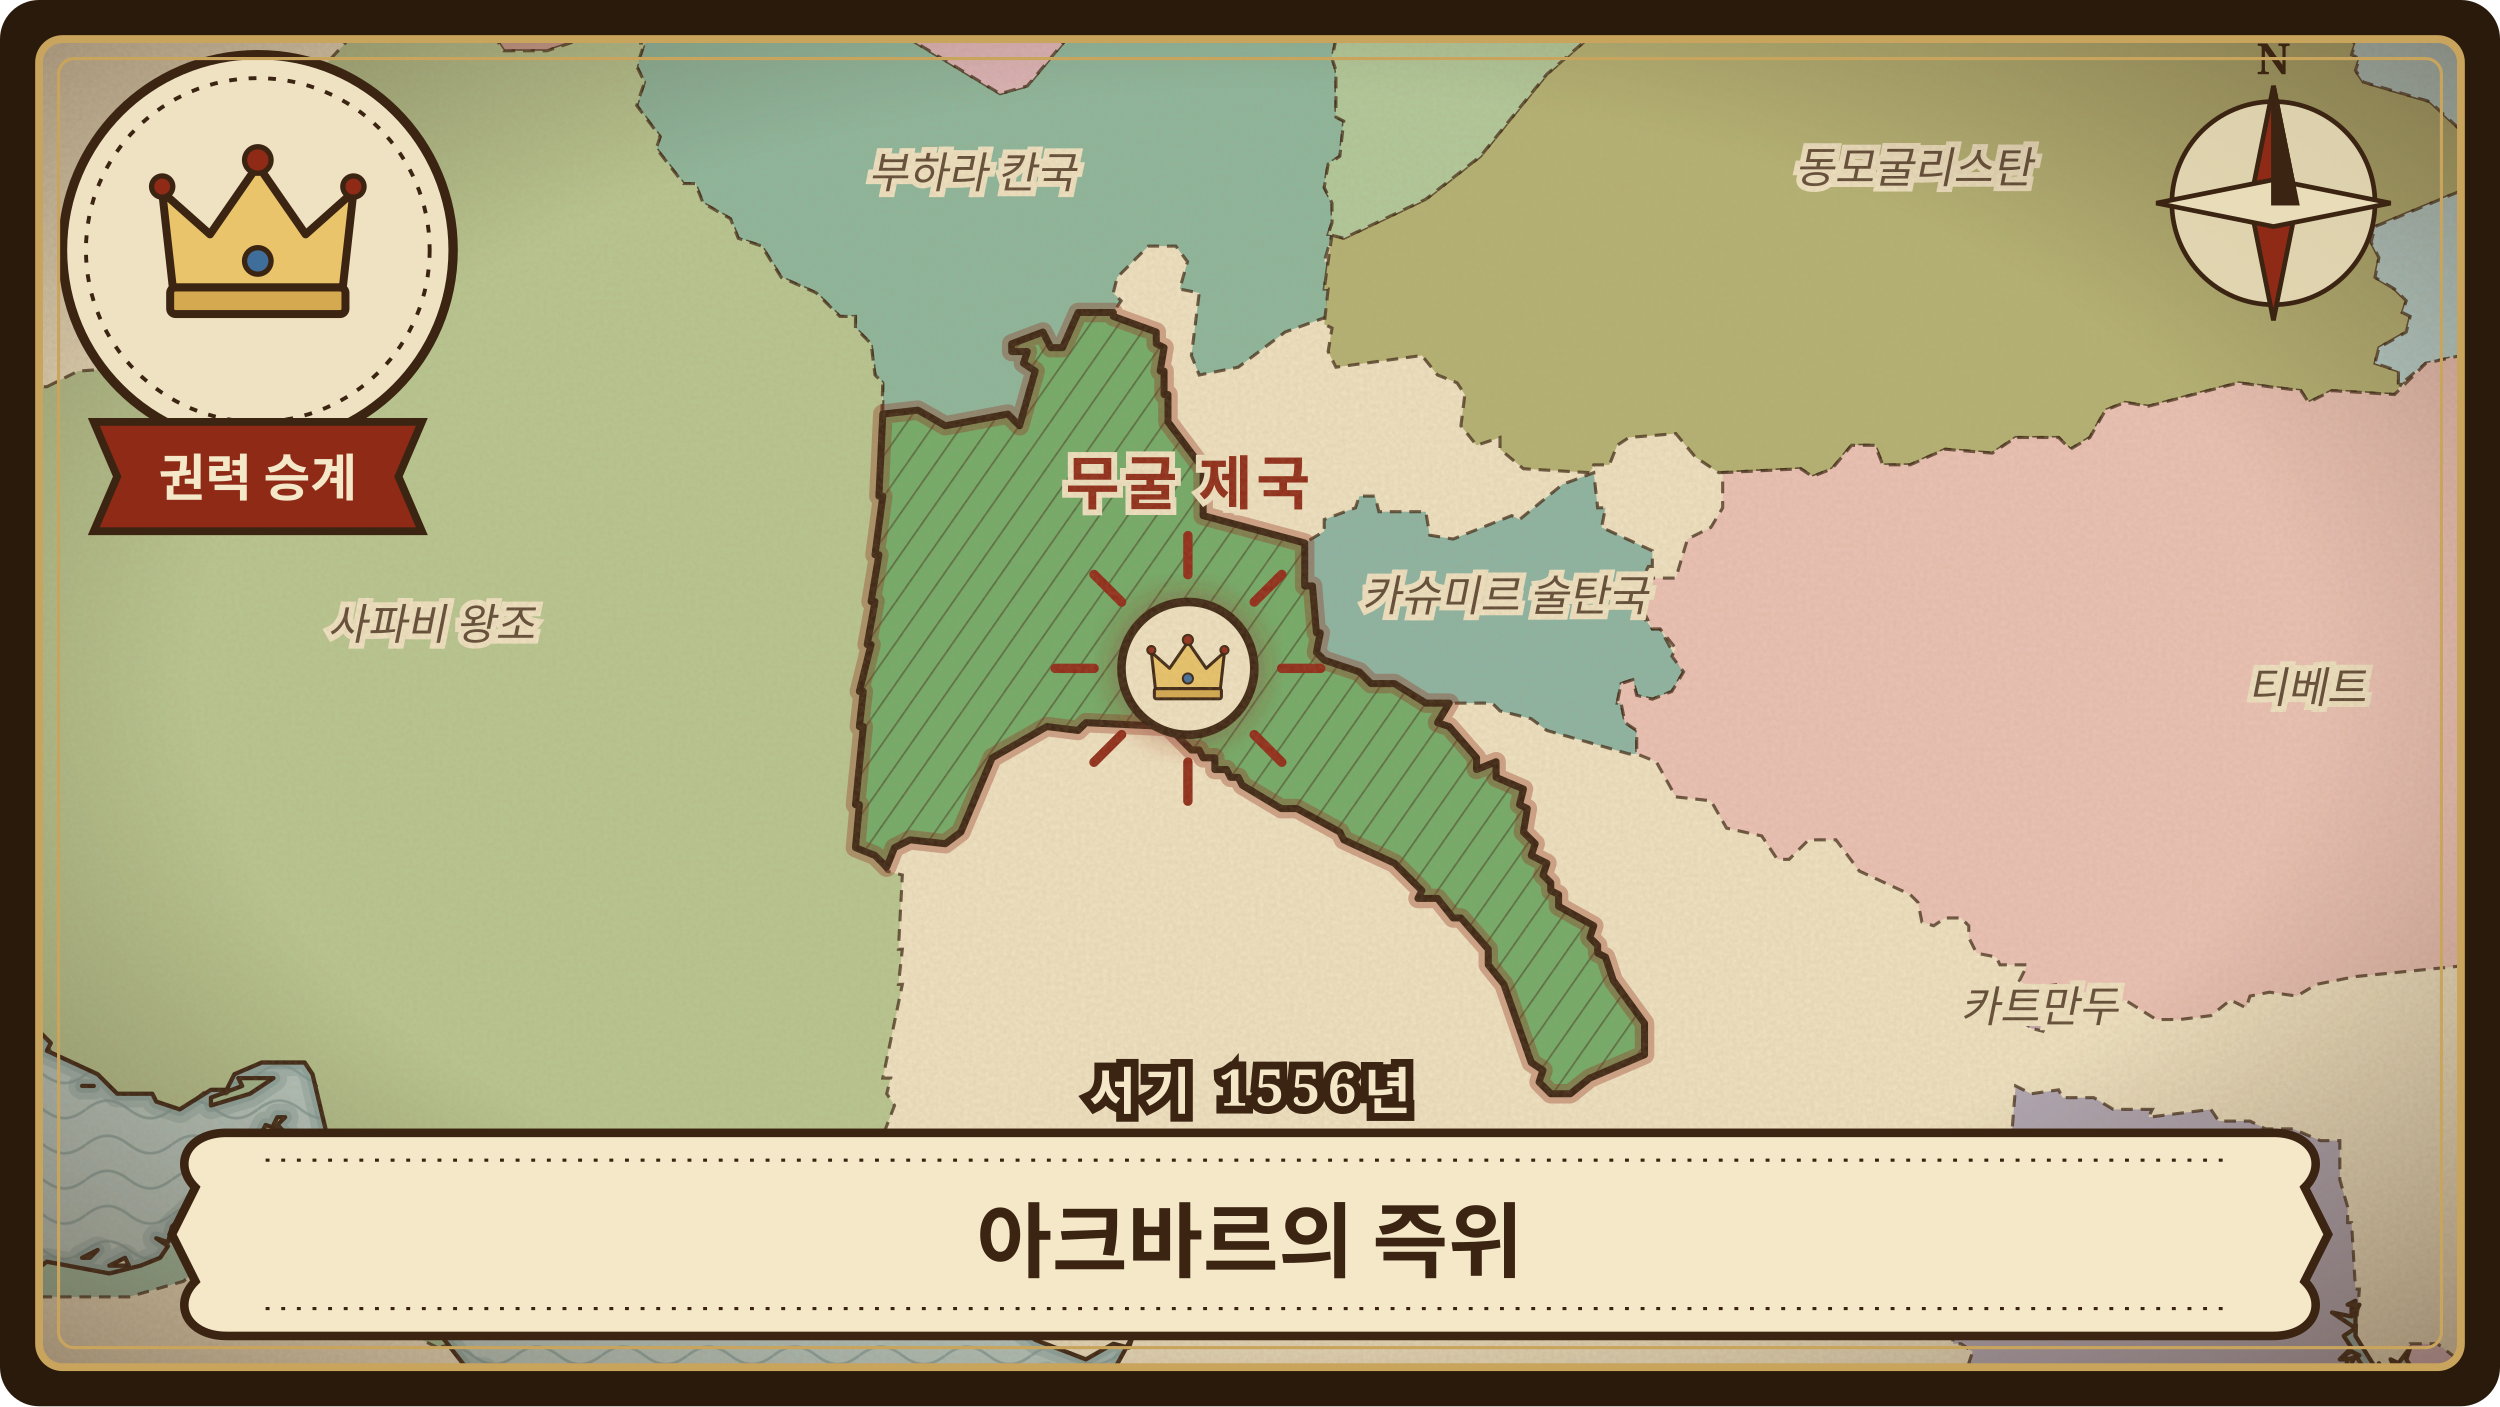
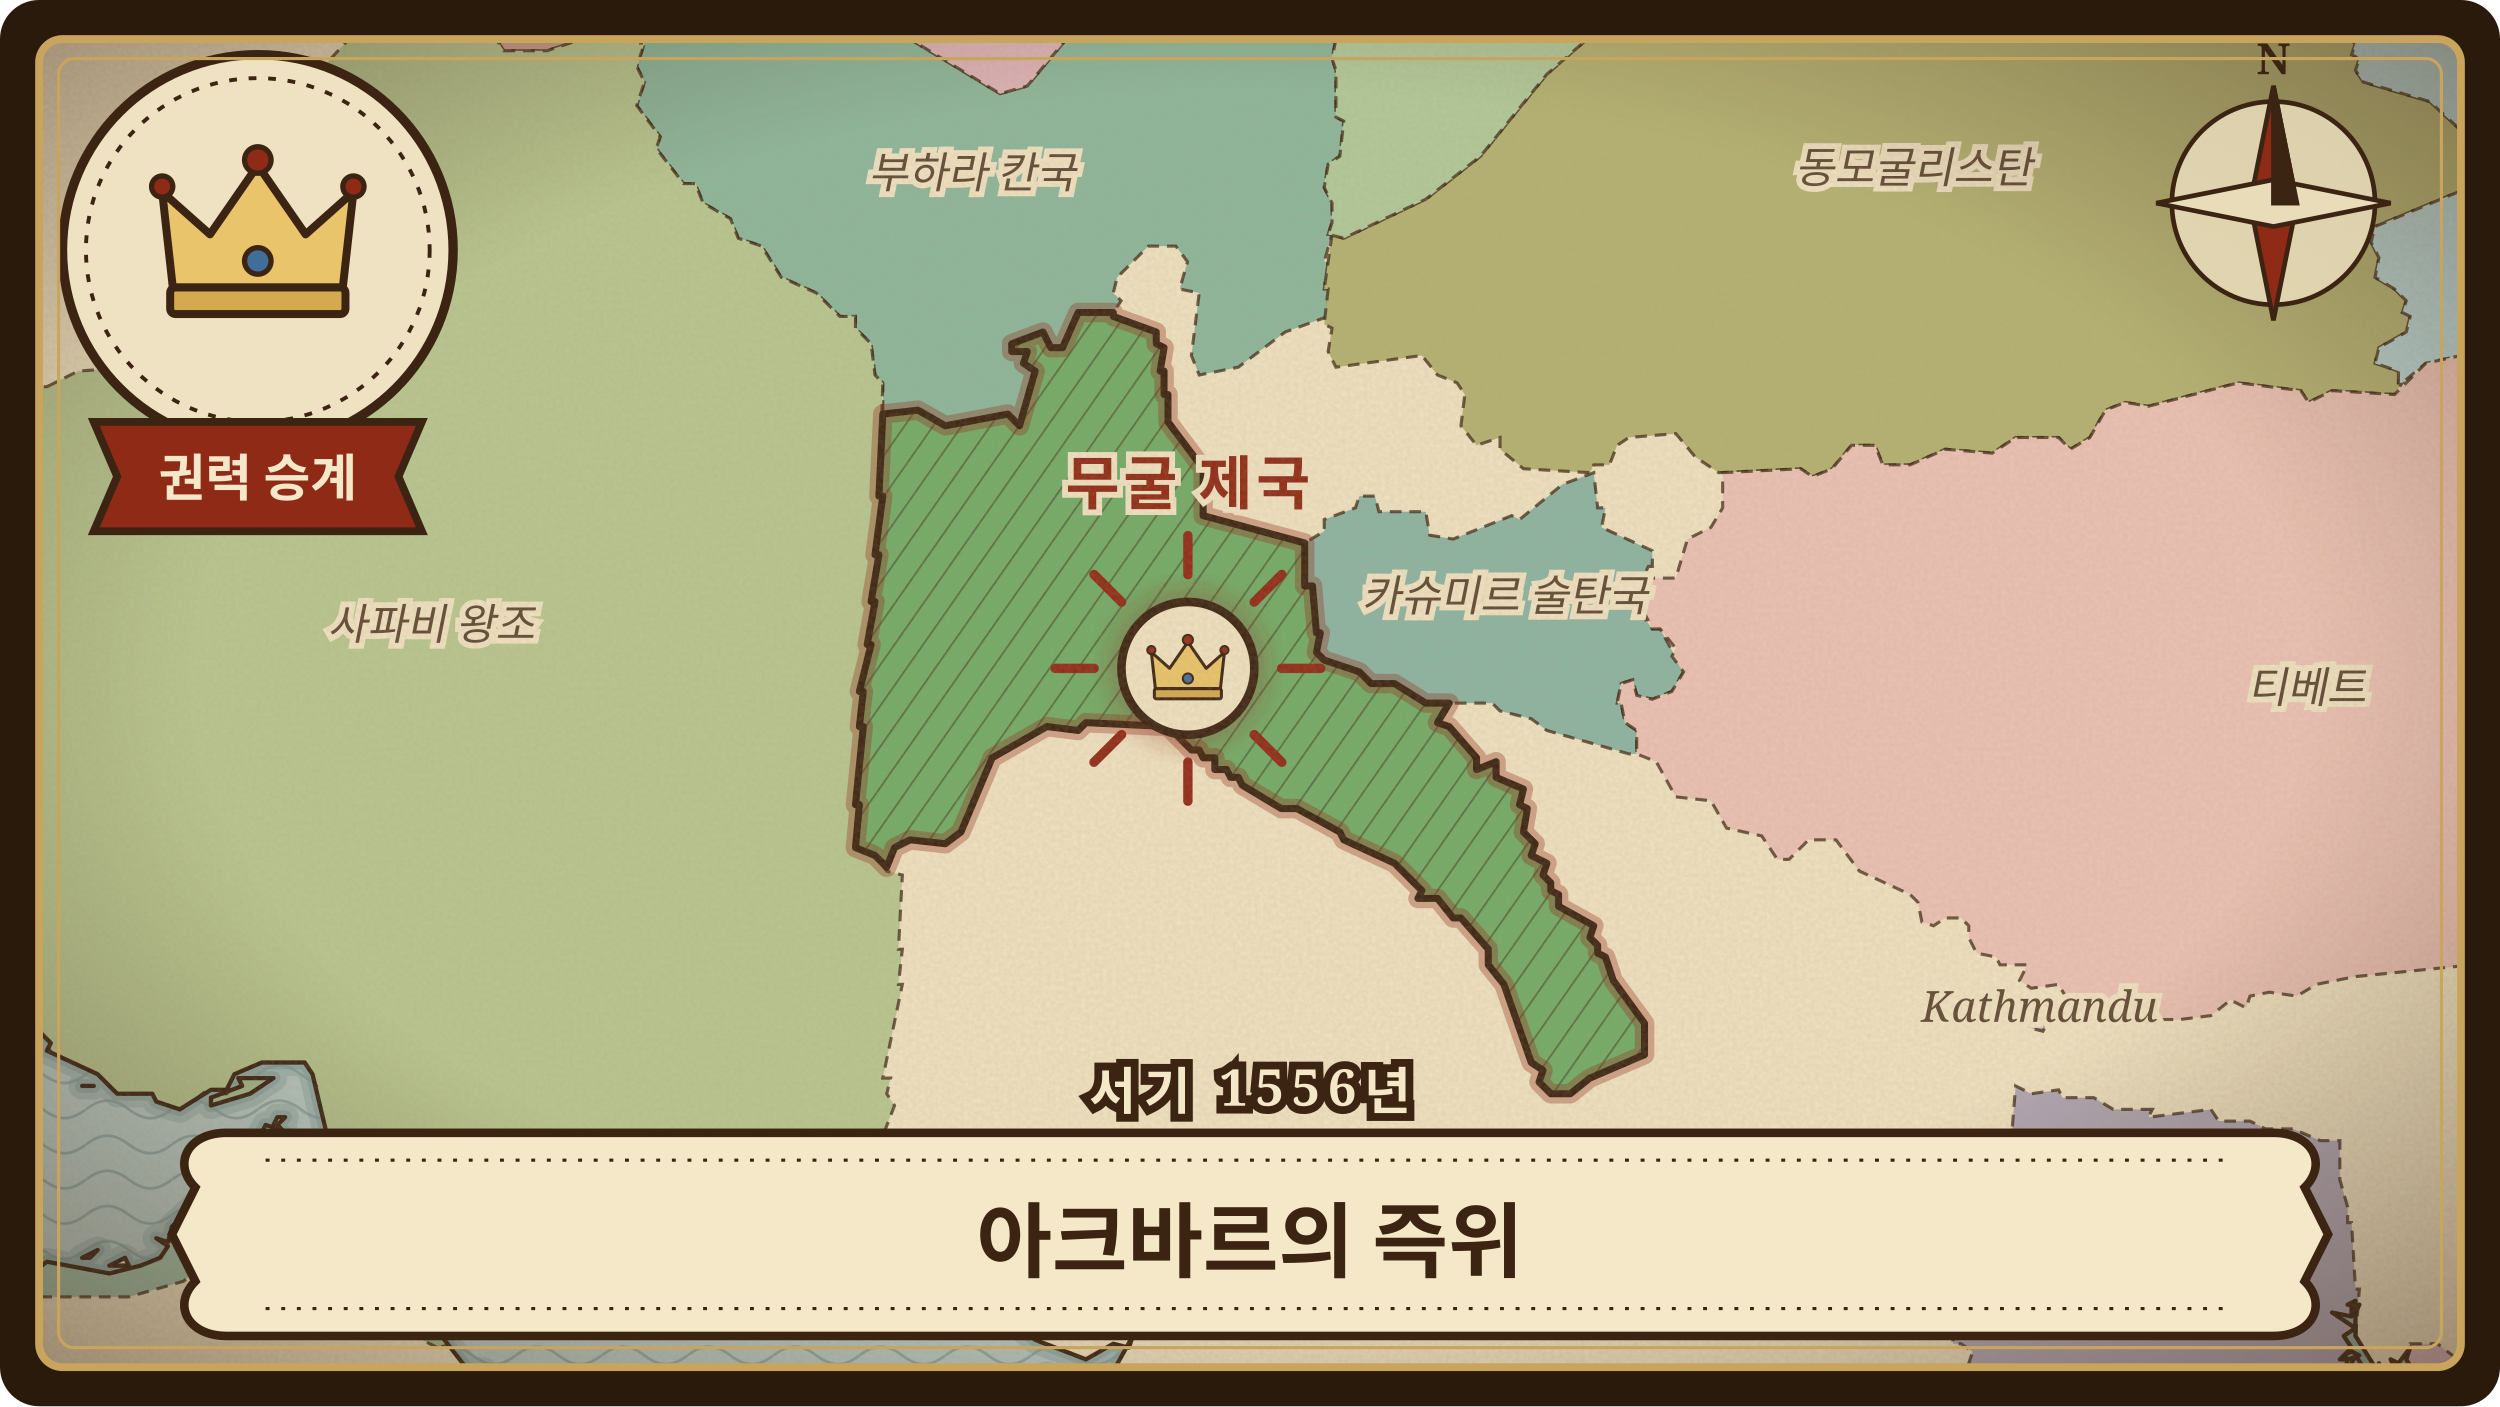
<svg xmlns="http://www.w3.org/2000/svg" viewBox="0 0 640 360" width="640" height="360" role="img" aria-label="아크바르의 즉위">
  <defs>
    <clipPath id="frame-mughal-akbar">
      <rect x="10" y="10" width="620" height="340" rx="6" />
    </clipPath>
    <pattern id="waves-mughal-akbar" width="22" height="9" patternUnits="userSpaceOnUse">
      <path d="M0 5 C4 2 7 2 11 5 C15 8 18 8 22 5" fill="none" stroke="#6f8f8f" stroke-width="0.7" stroke-opacity="0.55" />
    </pattern>
    <pattern id="hatch-mughal-akbar" width="6" height="6" patternUnits="userSpaceOnUse" patternTransform="rotate(35)">
      <path d="M0 0 L0 6" stroke="#3b2412" stroke-width="0.9" stroke-opacity="0.45" />
    </pattern>
    <filter id="paper-mughal-akbar" x="0" y="0" width="100%" height="100%">
      <feTurbulence type="fractalNoise" baseFrequency="0.9" numOctaves="3" seed="20" result="noise" />
      <feColorMatrix in="noise" type="matrix" values="0 0 0 0 0.45  0 0 0 0 0.33  0 0 0 0 0.18  0 0 0 0.22 0" />
    </filter>
    <radialGradient id="vignette-mughal-akbar" cx="50%" cy="48%" r="70%">
      <stop offset="60%" stop-color="#3b2412" stop-opacity="0" />
      <stop offset="100%" stop-color="#3b2412" stop-opacity="0.45" />
    </radialGradient>
    <filter id="glow-mughal-akbar">
      <feGaussianBlur stdDeviation="3" />
    </filter>
    <path id="land-mughal-akbar" d="M-24 -24L-24 384L105 384L110 375L117 370L125 353L124 351L120 351L106 333L101 333L86 329L78 323L71 309L71 300L69 298L72 291L70 289L73 290L71 288L73 286L71 286L70 288L71 289L68 288L64 296L59 300L58 300L55 306L54 305L44 314L43 318L40 317L43 319L41 322L36 324L28 326L12 323L8 326L2 327L0 327L-1 322L-3 323L-3 320L-4 322L-8 321L-5 317L-7 316L-8 318L-9 316L-7 317L-3 309L-5 301L-3 297L-4 294L-9 290L-13 293L-14 298L-13 298L-14 300L-16 299L-15 301L-17 301L-15 313L-16 314L-19 309L-21 302L-24 300L-24 225L-18 232L-18 237L-14 239L-16 241L-12 244L-6 259L3 260L10 264L13 267L12 269L25 275L30 280L39 280L40 282L46 284L54 279L58 279L60 275L67 272L78 272L80 275L85 296L92 297L93 299L96 298L99 300L109 300L112 303L119 302L134 305L133 303L136 302L137 305L149 308L151 305L155 306L154 309L160 308L161 306L164 308L166 305L182 306L183 303L190 304L189 302L190 302L192 302L191 304L198 305L200 307L201 304L215 304L224 301L228 303L226 300L222 301L226 299L232 306L231 312L240 314L238 316L242 321L240 322L241 325L244 325L243 328L246 329L246 328L246 330L247 330L249 328L252 331L252 328L254 332L254 328L256 332L254 333L257 334L264 329L258 333L258 335L259 335L258 336L261 338L260 339L265 343L278 348L285 344L289 345L290 342L285 351L279 353L278 352L277 354L275 353L274 355L270 356L270 353L268 354L268 352L266 355L283 374L294 382L300 381L315 374L318 366L314 363L316 363L314 361L318 359L318 356L316 356L319 356L320 354L321 356L328 356L322 358L322 362L325 361L322 366L331 364L326 366L323 370L325 369L322 371L325 374L323 375L326 375L326 377L327 377L327 384L545 384L547 382L545 381L546 380L544 376L545 372L550 368L560 365L565 359L561 353L562 356L565 358L566 368L566 364L567 367L567 365L569 367L570 361L570 368L571 368L573 357L572 361L574 358L574 368L575 365L576 366L576 364L576 366L579 367L576 361L579 361L578 358L581 366L583 361L584 365L586 361L585 355L586 361L588 355L587 365L589 364L588 362L589 363L591 362L590 359L591 353L594 352L591 356L592 360L595 358L594 360L597 357L594 363L595 361L595 363L598 363L599 355L600 359L603 355L602 351L600 352L601 348L599 348L602 345L600 342L603 340L597 336L602 337L602 334L601 334L603 333L603 335L604 334L603 336L603 342L608 350L609 350L609 349L610 351L612 351L613 350L612 348L614 349L617 345L616 348L621 356L623 353L622 357L623 364L624 364L624 366L625 365L624 370L629 381L629 376L632 384L635 384L634 382L636 384L664 384L664 -24ZM19 51L20 57L19 51ZM21 278L24 278L21 278ZM21 322L23 322L25 320L21 322ZM28 324L33 324L32 322L28 324ZM54 281L54 283L64 280L70 276L61 276L62 278L54 281ZM600 347L601 348L604 347L602 346L600 347ZM601 360L603 358L601 360ZM602 349L604 353L603 360L606 358L607 353L603 347L602 349ZM609 358L612 357L610 354L609 358ZM615 352L618 354L616 350L615 352Z" />
    <clipPath id="landclip-mughal-akbar">
      <use href="#land-mughal-akbar" />
    </clipPath>
    <path id="hl-mughal-akbar-15" d="M299 101L299 108L308 120L308 132L334 139L334 150L336 150L337 162L338 162L337 167L339 169L348 172L351 175L357 175L365 180L371 180L368 185L371 186L378 194L378 197L383 195L383 199L390 202L389 206L391 207L390 213L393 216L392 219L396 221L395 224L397 226L397 228L399 229L399 232L408 237L407 240L409 242L409 244L411 245L413 251L421 262L421 270L407 276L402 280L397 280L394 277L395 274L392 272L385 252L381 247L381 243L374 235L372 235L368 230L363 230L364 228L357 221L344 215L343 213L332 207L328 207L318 201L317 199L315 199L314 197L311 197L311 194L308 194L307 192L305 192L299 186L278 185L276 187L268 186L254 194L246 213L242 216L233 215L229 217L227 222L224 219L219 217L220 206L219 206L221 186L220 186L221 177L220 177L223 165L222 165L224 154L223 154L225 142L224 142L226 127L225 127L226 106L235 105L242 109L258 106L261 109L265 95L262 93L263 90L259 90L259 88L267 85L269 89L272 89L276 80L285 80L285 81L296 85L296 88L298 89L297 95L298 95L298 101Z" />
  </defs>
  <rect width="640" height="360" rx="10" fill="#2a1a0c" />
  <g clip-path="url(#frame-mughal-akbar)">
    <rect width="640" height="360" fill="#b9ccc6" />
    <rect width="640" height="360" fill="url(#waves-mughal-akbar)" />
    <use href="#land-mughal-akbar" fill="none" stroke="#7e9c98" stroke-width="7" stroke-opacity="0.35" stroke-linejoin="round" />
    <use href="#land-mughal-akbar" fill="none" stroke="#7e9c98" stroke-width="3.5" stroke-opacity="0.5" stroke-linejoin="round" />
    <use href="#land-mughal-akbar" fill="#efe2c2" stroke="none" />
    <g clip-path="url(#landclip-mughal-akbar)">
      <path d="M640 328L659 328L664 318L663 299L649 297L640 313Z" fill="rgb(218,191,130)" stroke="#3b2412" stroke-width="0.8" stroke-opacity="0.75" stroke-dasharray="3 2" />
      <path d="M524 261L521 259L519 263L523 264L524 262Z" fill="rgb(194,161,172)" stroke="#3b2412" stroke-width="0.8" stroke-opacity="0.75" stroke-dasharray="3 2" />
      <path d="M84 -24L84 -10L85 -10L87 0L94 5L93 6L127 10L129 13L140 13L164 5L177 -5L185 -19L177 -24Z" fill="rgb(203,157,143)" stroke="#3b2412" stroke-width="0.8" stroke-opacity="0.75" stroke-dasharray="3 2" />
      <path d="M340 60L341 57L341 52L339 48L340 42L343 40L344 31L342 30L342 18L341 15L342 10L340 5L340 2L339 2L339 -6L335 -12L325 -12L318 -14L295 -1L294 3L291 6L273 10L263 22L256 24L185 -19L177 -5L164 5L164 11L165 11L163 17L165 21L163 27L169 35L168 38L175 47L178 47L180 52L187 56L189 61L195 63L200 71L209 75L215 81L219 81L219 84L223 88L224 96L226 98L226 106L235 105L242 109L258 106L261 109L265 95L262 93L263 90L259 90L259 88L267 85L269 89L272 89L276 80L285 80L287 77L285 75L286 71L294 63L301 63L304 67L302 74L307 75L305 91L307 96L317 94L329 85L340 81L340 74L339 74L340 67L339 67L341 60Z" fill="rgb(139,182,156)" stroke="#3b2412" stroke-width="0.8" stroke-opacity="0.75" stroke-dasharray="3 2" />
      <path d="M546 -20L528 -24L498 -24L470 -14L453 -16L446 -19L441 -17L440 -10L419 -1L396 19L379 40L365 51L344 61L341 60L339 74L340 74L339 83L341 84L340 90L342 94L364 91L368 96L373 98L375 101L374 109L378 114L384 112L384 115L390 120L407 121L408 119L412 119L414 114L417 112L429 111L434 117L440 121L461 120L464 122L469 120L474 114L480 114L482 119L489 119L498 115L510 116L516 112L527 112L530 115L535 112L539 105L544 103L550 104L573 98L589 100L591 103L597 100L613 101L615 98L614 98L614 95L608 93L609 89L616 85L617 81L615 80L616 77L613 74L608 71L609 66L607 62L608 58L632 48L634 47L635 38L622 26L605 21L603 18L604 15L602 14L603 11L601 10L600 -4L597 -8L587 -9L588 -10L575 -13L575 -14L547 -20Z" fill="rgb(179,177,114)" stroke="#3b2412" stroke-width="0.8" stroke-opacity="0.75" stroke-dasharray="3 2" />
      <path d="M438 -10L440 -10L440 -16L438 -16L438 -19L429 -20L429 -23L425 -24L378 -24L367 -19L359 -19L352 -14L349 -17L344 -17L343 -14L335 -12L339 -6L339 2L340 2L340 5L342 10L341 15L342 18L342 30L344 31L343 40L340 42L339 48L341 52L341 57L340 60L344 61L365 51L379 40L396 19L419 -1L437 -9Z" fill="rgb(176,201,154)" stroke="#3b2412" stroke-width="0.8" stroke-opacity="0.75" stroke-dasharray="3 2" />
      <path d="M664 -24L664 109L648 99L634 95L630 91L621 93L615 98L614 98L614 95L608 93L609 89L616 85L617 81L615 80L616 77L613 74L608 71L609 66L607 62L608 58L632 48L634 47L635 38L622 26L605 21L603 18L604 15L602 14L603 11L601 10L600 -4L597 -8L587 -9L588 -10L575 -13L575 -14L528 -24L498 -24L470 -14L453 -16L446 -19L441 -17L442 -24Z" fill="rgb(181,209,207)" stroke="#3b2412" stroke-width="0.8" stroke-opacity="0.75" stroke-dasharray="3 2" />
      <path d="M-24 296L-23 299L-19 302L-17 308L-16 300L-14 299L-13 293L-11 290L-6 290L-2 294L-4 303L-1 304L-2 310L-5 313L-6 321L1 322L1 326L7 326L12 322L20 324L35 324L36 321L39 322L43 319L46 312L52 308L56 300L61 297L63 298L64 303L66 306L65 312L58 315L57 319L47 328L33 332L1 332L0 329L-10 325L-10 323L-21 313L-24 306Z" fill="rgb(158,190,164)" stroke="#3b2412" stroke-width="0.8" stroke-opacity="0.75" stroke-dasharray="3 2" />
      <path d="M422 145L423 145L423 141L410 135L411 130L409 130L408 121L400 124L389 133L387 132L372 138L366 137L365 131L353 131L352 127L348 127L347 130L339 133L339 136L334 139L334 150L336 150L337 162L338 162L337 167L339 169L348 172L351 175L357 175L365 180L382 180L384 182L392 184L396 187L417 193L419 193L419 187L416 185L415 180L414 180L415 175L418 174L419 178L423 179L428 177L431 172L425 161L423 161L420 157L420 150L419 150L421 147Z" fill="rgb(139,180,163)" stroke="#3b2412" stroke-width="0.8" stroke-opacity="0.75" stroke-dasharray="3 2" />
      <path d="M657 105L648 99L634 95L630 91L621 93L613 101L597 100L591 103L589 100L573 98L550 104L544 103L539 105L535 112L530 115L527 112L516 112L510 116L498 115L489 119L482 119L480 114L474 114L469 120L464 122L461 120L441 121L441 130L438 135L432 138L429 148L422 148L421 157L423 161L425 161L429 166L428 168L431 172L428 177L423 179L419 178L418 174L415 175L414 180L415 180L416 185L419 187L419 193L424 195L429 204L438 205L442 212L451 214L455 220L458 220L463 215L470 215L476 223L489 229L491 231L492 236L495 237L498 235L502 235L504 237L504 240L506 244L511 245L512 247L519 247L517 251L520 253L527 252L531 259L535 255L537 259L544 256L552 261L558 261L566 260L571 256L575 258L576 255L581 254L588 255L593 252L603 250L653 245L664 236L664 109L659 105Z" fill="rgb(235,193,181)" stroke="#3b2412" stroke-width="0.8" stroke-opacity="0.75" stroke-dasharray="3 2" />
      <path d="M660 368L661 350L660 350L661 347L657 343L646 341L643 343L643 358L640 360L635 359L633 351L624 344L617 344L615 353L620 354L621 359L623 361L622 369L625 369L625 374L626 378L630 382L630 384L663 384L657 380L657 371L660 369Z" fill="rgb(215,179,189)" stroke="#3b2412" stroke-width="0.8" stroke-opacity="0.75" stroke-dasharray="3 2" />
      <path d="M442 -24L440 -16L438 -16L438 -19L429 -20L429 -23L425 -24L378 -24L367 -19L359 -19L352 -14L349 -17L344 -17L343 -14L335 -12L325 -12L318 -14L295 -1L294 3L291 6L273 10L263 22L256 24L177 -24L25 -24L14 -23L15 -24Z" fill="rgb(221,179,184)" stroke="#3b2412" stroke-width="0.8" stroke-opacity="0.75" stroke-dasharray="3 2" />
      <path d="M112 345L102 340L100 336L101 333L109 333L116 344ZM54 283L54 280L58 280L62 276L70 274L70 277L66 280Z" fill="rgb(165,190,146)" stroke="#3b2412" stroke-width="0.8" stroke-opacity="0.75" stroke-dasharray="3 2" />
      <path d="M12 99L20 95L34 94L35 88L33 83L32 77L58 69L65 69L71 63L72 57L66 54L70 43L72 40L73 36L71 36L71 34L79 18L81 19L93 6L127 10L129 13L140 13L164 5L164 11L165 11L163 17L165 21L163 27L169 35L168 38L175 47L178 47L180 52L187 56L189 61L195 63L200 71L209 75L215 81L219 81L219 84L223 88L224 96L226 98L225 127L226 127L224 142L225 142L223 154L224 154L222 165L223 165L220 177L221 177L220 186L221 186L219 206L220 206L219 217L224 219L227 223L231 224L230 243L231 243L230 252L231 252L226 276L228 276L227 280L229 283L224 296L225 301L221 303L202 304L202 307L194 306L193 303L184 303L182 306L167 306L166 308L161 307L159 309L154 309L153 307L145 308L141 306L137 306L137 303L113 303L108 300L95 300L92 299L91 297L86 297L82 291L81 278L76 272L68 272L67 274L61 276L59 279L53 279L47 284L41 283L38 280L29 280L26 276L14 271L10 264L4 261L-3 261L-8 258L-7 255L-12 250L-12 244L-16 243L-14 238L-19 237L-18 232L-24 227L-24 90L-19 90L-18 91L-20 94L-9 99L11 99Z" fill="rgb(183,198,144)" stroke="#3b2412" stroke-width="0.8" stroke-opacity="0.75" stroke-dasharray="3 2" />
      <path d="M551 284L541 284L536 281L528 281L527 279L520 280L516 278L514 303L506 320L503 321L499 329L500 344L502 344L505 346L504 349L513 358L516 358L515 360L521 364L522 375L524 377L531 377L543 372L546 373L548 370L559 367L564 361L565 361L564 367L568 368L568 365L570 365L572 359L573 359L574 367L579 367L580 364L589 364L591 363L592 360L596 364L598 363L600 359L603 359L603 361L607 360L608 351L606 350L604 346L602 346L603 343L604 330L603 330L602 313L601 313L601 309L599 302L599 292L594 292L587 289L580 289L576 287L568 287L566 284L550 286Z" fill="rgb(175,166,181)" stroke="#3b2412" stroke-width="0.8" stroke-opacity="0.75" stroke-dasharray="3 2" />
      <use href="#hl-mughal-akbar-15" fill="rgb(113,171,104)" stroke="none" />
      <use href="#hl-mughal-akbar-15" fill="url(#hatch-mughal-akbar)" stroke="none" />
      <use href="#hl-mughal-akbar-15" fill="none" stroke="#8f2a17" stroke-width="5" stroke-opacity="0.35" stroke-linejoin="round" />
      <use href="#hl-mughal-akbar-15" fill="none" stroke="#3b2412" stroke-width="1.8" stroke-linejoin="round" />
    </g>
    <use href="#land-mughal-akbar" fill="none" stroke="#3b2412" stroke-width="1.1" stroke-linejoin="round" />
    <text x="304.1" y="129.1" class="lbl hl">무굴 제국</text>
    <text x="110.4" y="163.7" class="lbl">사파비 왕조</text>
    <text x="590.6" y="179.9" class="lbl">티베트</text>
    <text x="489.9" y="46.8" class="lbl">동모굴리스탄</text>
    <text x="248.9" y="48.1" class="lbl">부하라 칸국</text>
    <text x="385.2" y="156.4" class="lbl">카슈미르 술탄국</text>
-     <text x="522.1" y="261.6" class="lbl">카트만두</text>
+     <text x="522.1" y="261.6" class="lbl">Kathmandu</text>
    <g transform="translate(304.1 171.1)">
      <path d="M0 -24 L0 -34" transform="rotate(0)" stroke="#8f2a17" stroke-width="2.4" stroke-linecap="round" />
      <path d="M0 -24 L0 -34" transform="rotate(45)" stroke="#8f2a17" stroke-width="2.4" stroke-linecap="round" />
      <path d="M0 -24 L0 -34" transform="rotate(90)" stroke="#8f2a17" stroke-width="2.4" stroke-linecap="round" />
      <path d="M0 -24 L0 -34" transform="rotate(135)" stroke="#8f2a17" stroke-width="2.4" stroke-linecap="round" />
      <path d="M0 -24 L0 -34" transform="rotate(180)" stroke="#8f2a17" stroke-width="2.4" stroke-linecap="round" />
      <path d="M0 -24 L0 -34" transform="rotate(225)" stroke="#8f2a17" stroke-width="2.4" stroke-linecap="round" />
      <path d="M0 -24 L0 -34" transform="rotate(270)" stroke="#8f2a17" stroke-width="2.4" stroke-linecap="round" />
      <path d="M0 -24 L0 -34" transform="rotate(315)" stroke="#8f2a17" stroke-width="2.4" stroke-linecap="round" />
      <circle r="20" fill="#8f2a17" fill-opacity="0.35" filter="url(#glow-mughal-akbar)" />
      <circle r="17" fill="#efe2c2" stroke="#3b2412" stroke-width="2.2" />
      <g transform="translate(-13 -13) scale(0.26)">
        <path d="M18 70 L14 34 L32 50 L50 24 L68 50 L86 34 L82 70 Z" fill="#e9c46a" stroke="#3b2412" stroke-width="3" stroke-linejoin="round" />
        <rect x="17" y="70" width="66" height="10" rx="2" fill="#d4a94f" stroke="#3b2412" stroke-width="3" />
        <circle cx="50" cy="22" r="5" fill="#8f2a17" stroke="#3b2412" stroke-width="2" />
        <circle cx="14" cy="32" r="4" fill="#8f2a17" stroke="#3b2412" stroke-width="2" />
        <circle cx="86" cy="32" r="4" fill="#8f2a17" stroke="#3b2412" stroke-width="2" />
        <circle cx="50" cy="60" r="5" fill="#3f6e9a" stroke="#3b2412" stroke-width="2" />
      </g>
    </g>
    <rect width="640" height="360" filter="url(#paper-mughal-akbar)" />
    <rect width="640" height="360" fill="url(#vignette-mughal-akbar)" />
    <g transform="translate(582 52)" stroke="#3b2412" stroke-width="1.2">
      <circle r="26" fill="#efe2c2" fill-opacity="0.8" />
      <path d="M0 -30 L6 0 L0 30 L-6 0 Z" fill="#8f2a17" />
      <path d="M-30 0 L0 6 L30 0 L0 -6 Z" fill="#e9dcb8" />
      <path d="M0 -30 L6 0 L0 0 Z" fill="#3b2412" />
      <text y="-33" class="compass">N</text>
    </g>
    <g transform="translate(66 64)">
      <circle r="50" fill="#efe2c2" stroke="#3b2412" stroke-width="2.4" />
      <circle r="44" fill="none" stroke="#3b2412" stroke-width="1" stroke-dasharray="2 3" />
      <g transform="translate(-34 -38) scale(0.68)">
        <path d="M18 70 L14 34 L32 50 L50 24 L68 50 L86 34 L82 70 Z" fill="#e9c46a" stroke="#3b2412" stroke-width="3" stroke-linejoin="round" />
        <rect x="17" y="70" width="66" height="10" rx="2" fill="#d4a94f" stroke="#3b2412" stroke-width="3" />
        <circle cx="50" cy="22" r="5" fill="#8f2a17" stroke="#3b2412" stroke-width="2" />
        <circle cx="14" cy="32" r="4" fill="#8f2a17" stroke="#3b2412" stroke-width="2" />
        <circle cx="86" cy="32" r="4" fill="#8f2a17" stroke="#3b2412" stroke-width="2" />
        <circle cx="50" cy="60" r="5" fill="#3f6e9a" stroke="#3b2412" stroke-width="2" />
      </g>
      <path d="M-42 44 L42 44 L36 58 L42 72 L-42 72 L-36 58 Z" fill="#8f2a17" stroke="#3b2412" stroke-width="2" />
      <text y="63" class="kind">권력 승계</text>
    </g>
    <g transform="translate(320 316)">
      <path d="M-262 -26 L262 -26 C272 -26 276 -18 270 -12 L276 0 L270 12 C276 18 272 26 262 26 L-262 26 C-272 26 -276 18 -270 12 L-276 0 L-270 -12 C-276 -18 -272 -26 -262 -26 Z" fill="#f4e8c8" stroke="#3b2412" stroke-width="2.2" />
      <path d="M-252 -19 L252 -19 M-252 19 L252 19" stroke="#3b2412" stroke-width="0.8" stroke-dasharray="1 3" />
      <text y="2" class="title" style="font-size:21px">아크바르의 즉위</text>
    </g>
    <text x="320" y="284" class="year">서기 1556년</text>
  </g>
  <rect x="10" y="10" width="620" height="340" rx="6" fill="none" stroke="#c9a45c" stroke-width="2" />
  <rect x="15" y="15" width="610" height="330" rx="4" fill="none" stroke="#c9a45c" stroke-width="0.8" />
  <style>
  text { font-family: 'Noto Serif KR', 'Nanum Myeongjo', 'AppleMyungjo', 'Batang', serif; text-anchor: middle; }
  .lbl { font-size: 11px; font-style: italic; fill: #3b2412; fill-opacity: 0.8; paint-order: stroke; stroke: #efe2c2; stroke-width: 3px; }
  .lbl.hl { font-size: 15px; font-weight: 700; font-style: normal; fill: #8f2a17; fill-opacity: 1; letter-spacing: 1px; }
  .title { font-weight: 800; fill: #3b2412; dominant-baseline: middle; }
  .year { font-size: 13px; font-weight: 700; fill: #f4e8c8; paint-order: stroke; stroke: #3b2412; stroke-width: 4px; letter-spacing: 2px; }
  .kind { font-size: 13px; font-weight: 800; fill: #f4e8c8; }
  .compass { font-size: 11px; font-weight: 700; fill: #3b2412; stroke: none; }
</style>
</svg>
